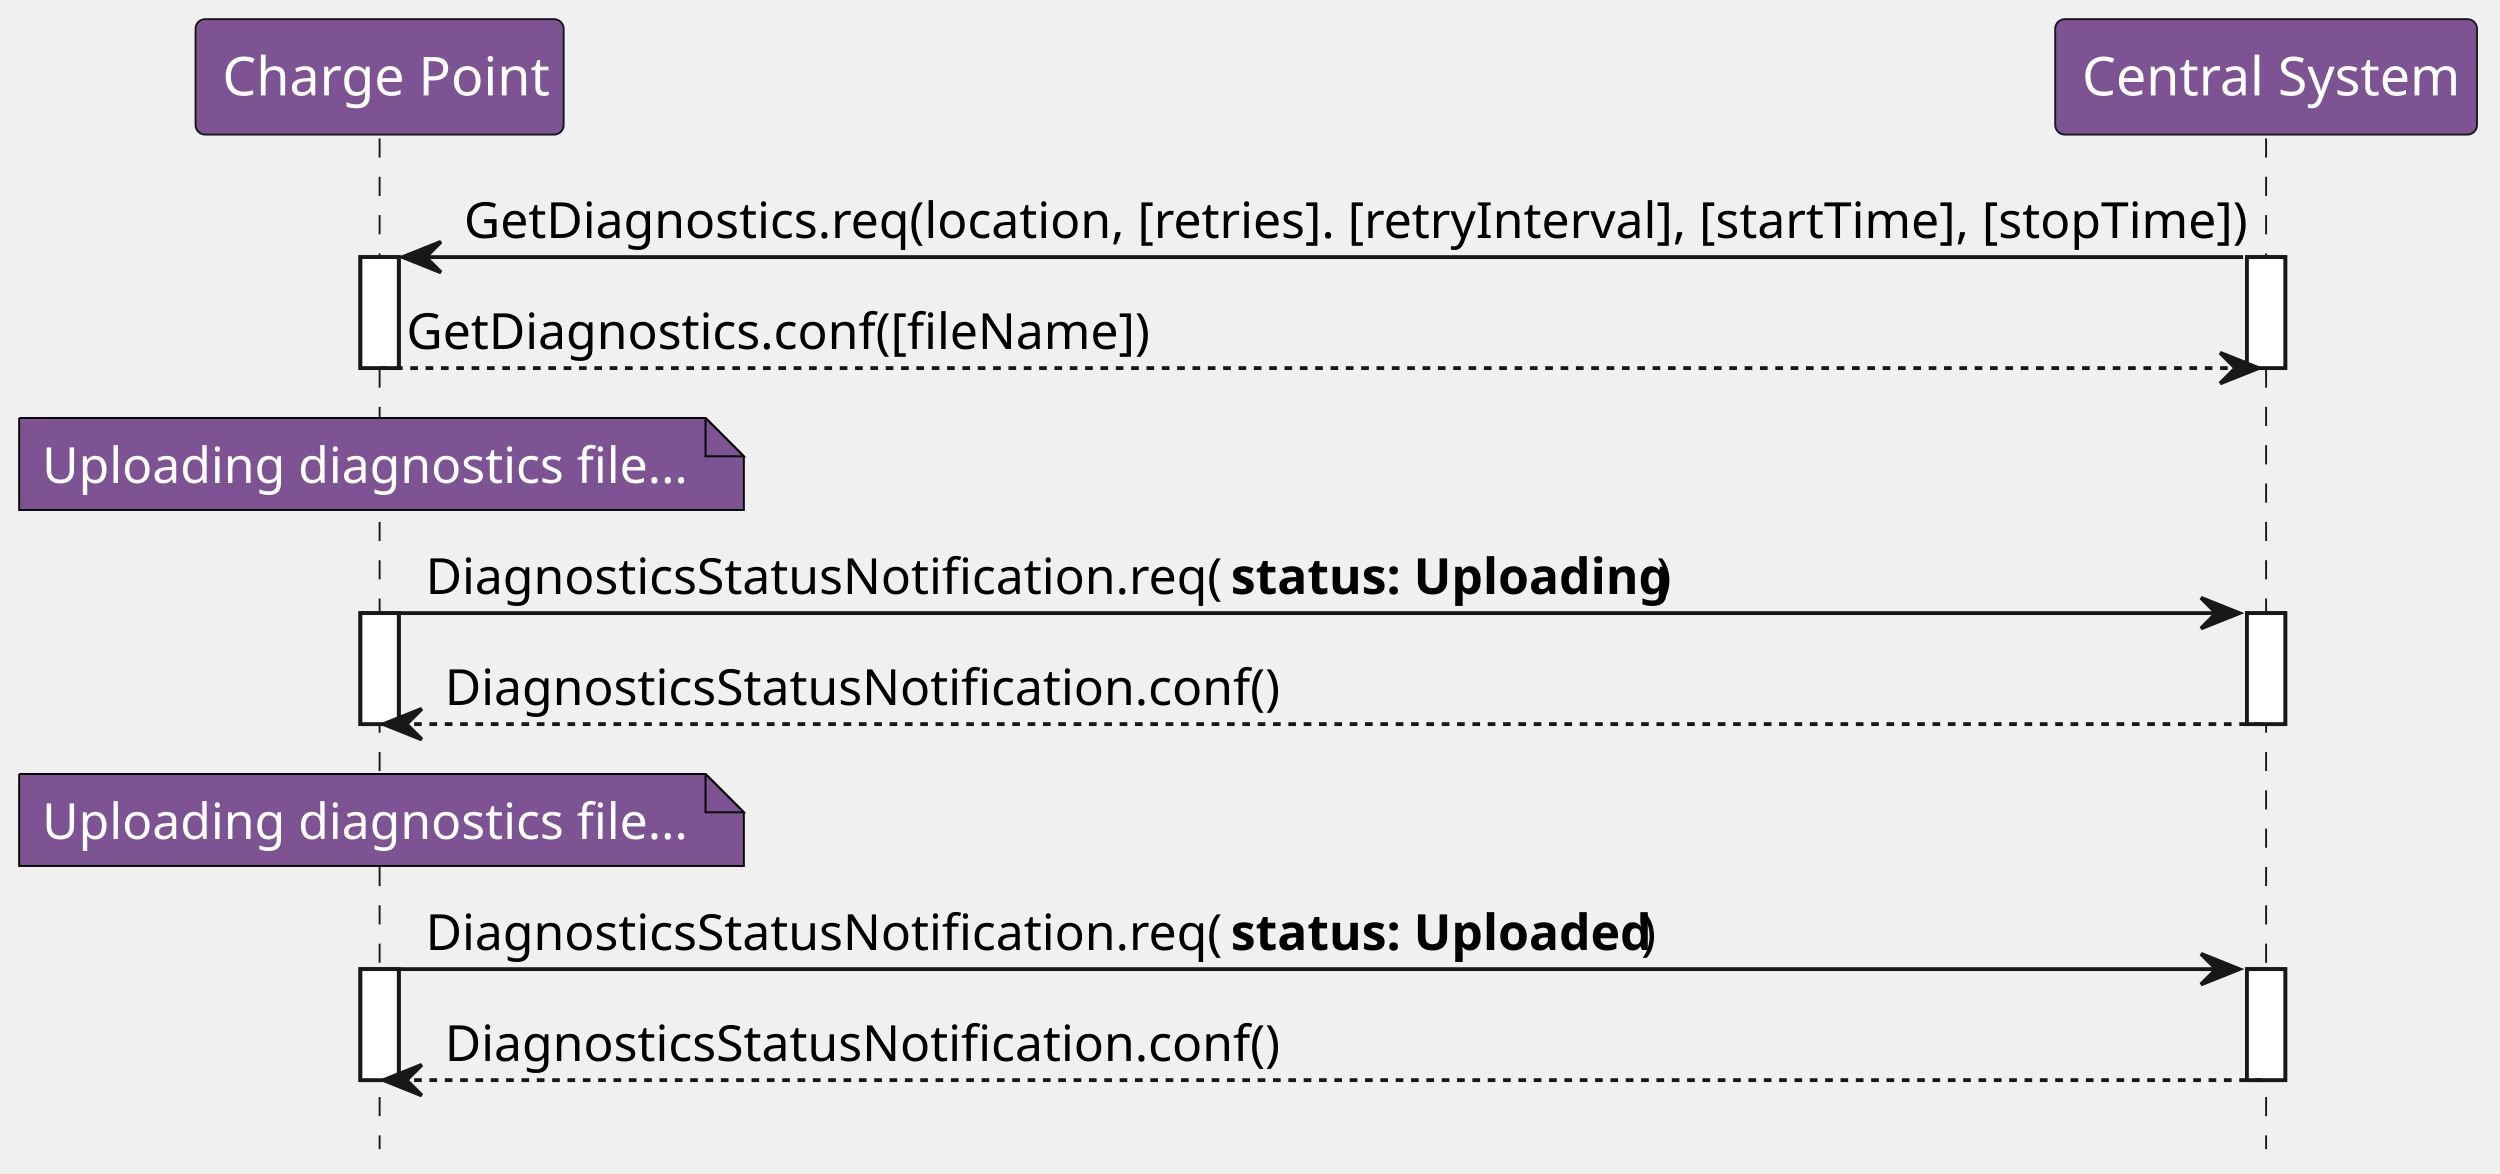
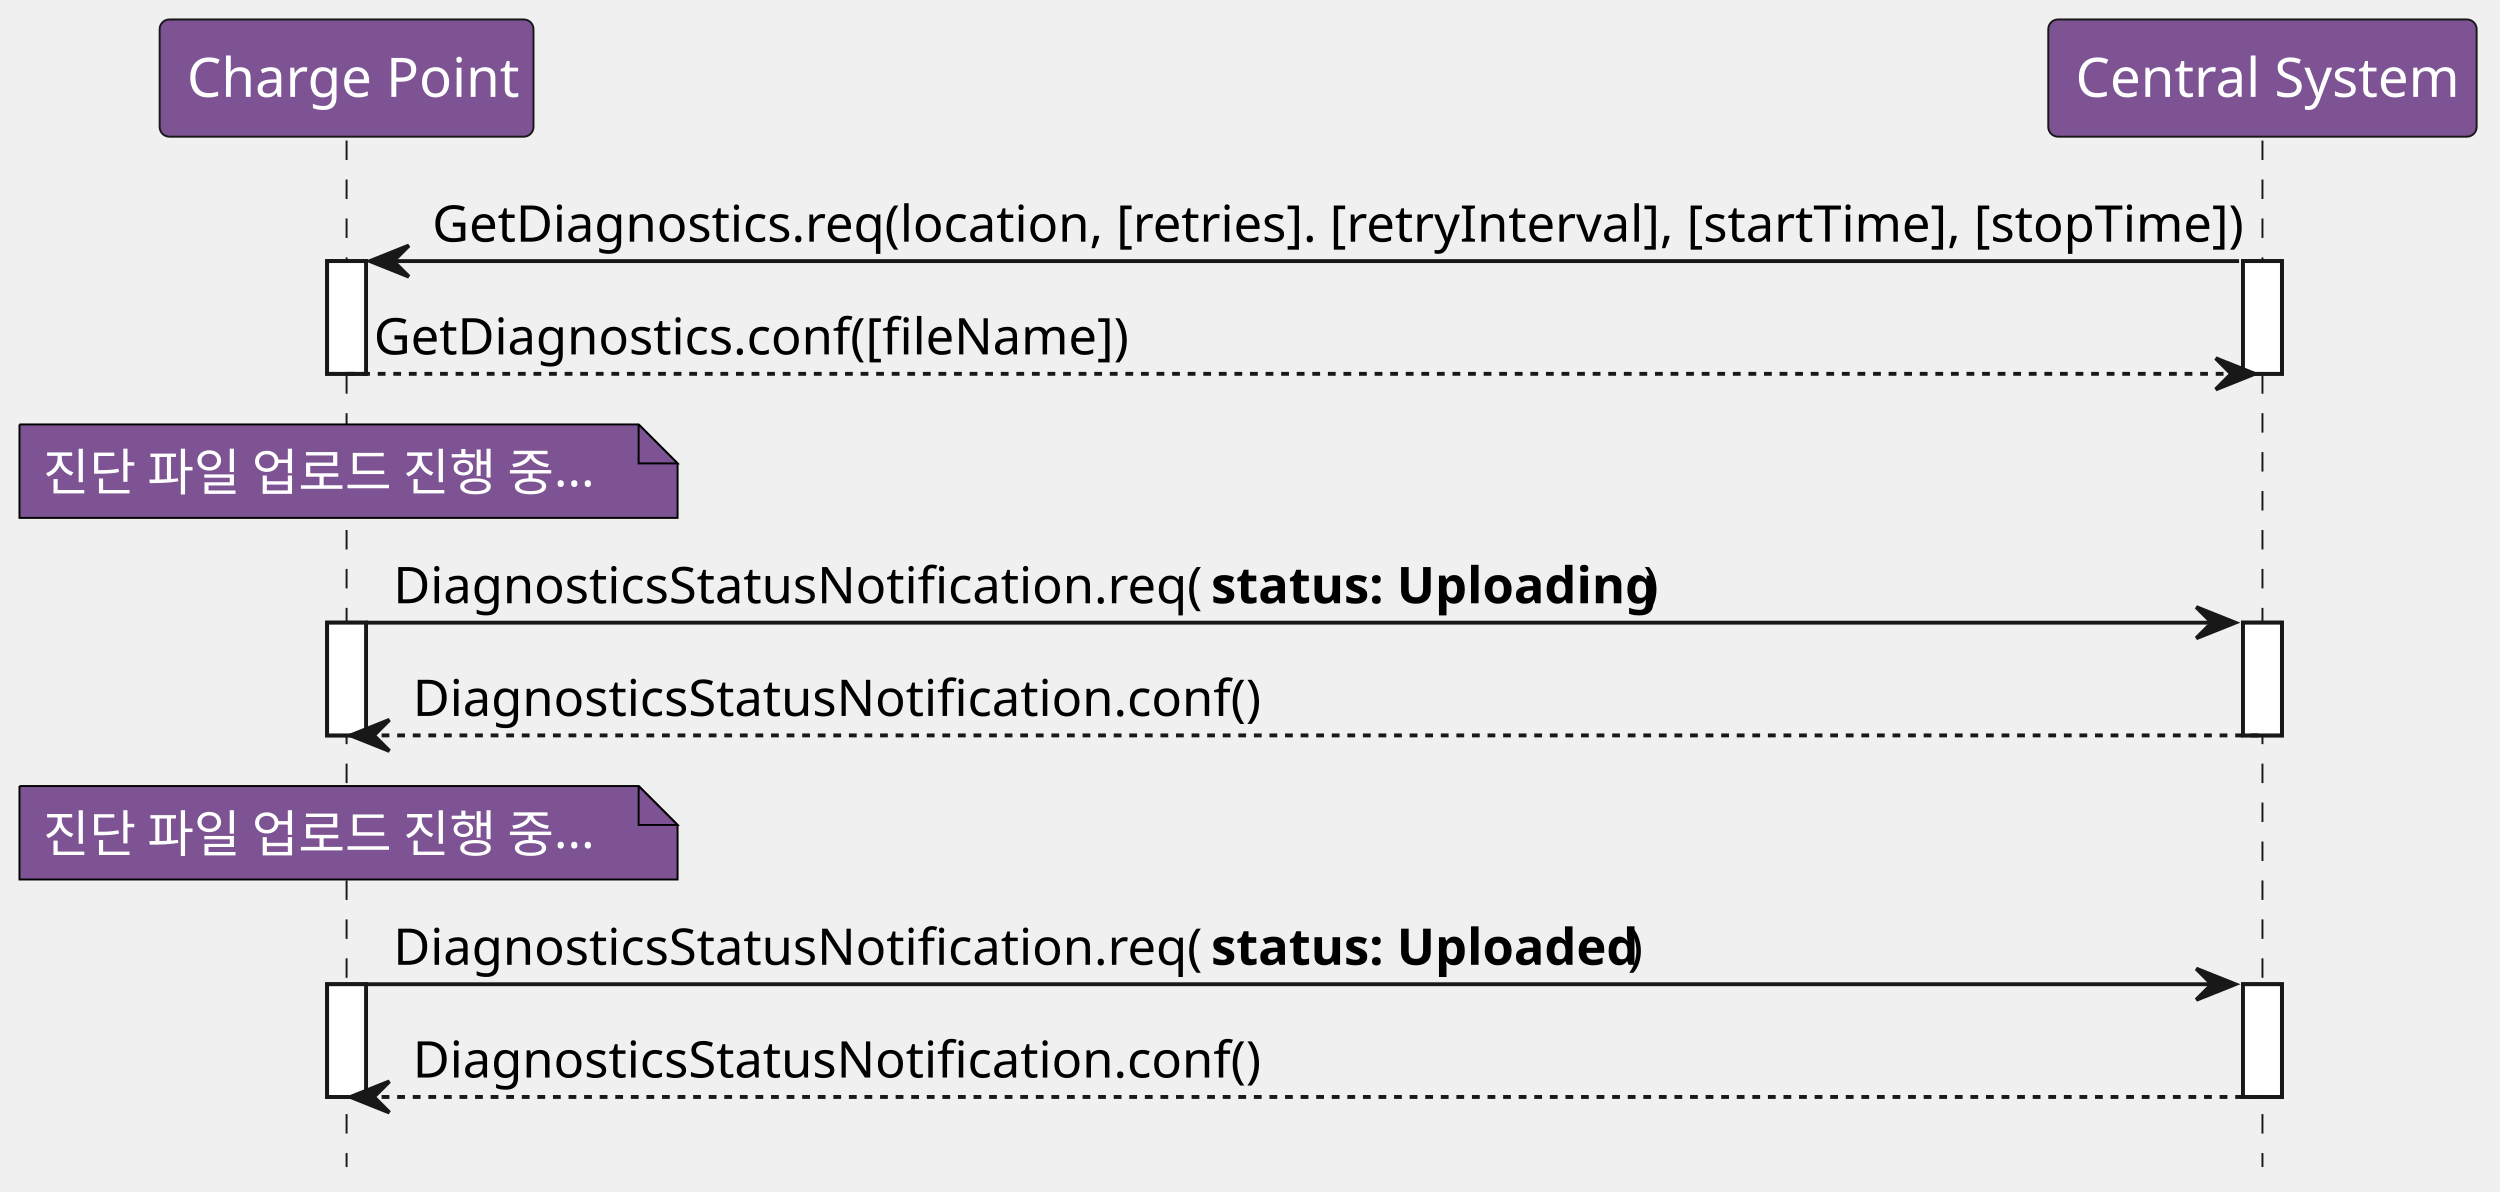
- <svg xmlns="http://www.w3.org/2000/svg" contentStyleType="text/css" height="306px" preserveAspectRatio="none" style="width:652px;height:306px;background:#FFFFFF;" version="1.1" viewBox="0 0 652 306" width="652px" zoomAndPan="magnify">
+ <svg xmlns="http://www.w3.org/2000/svg" contentStyleType="text/css" height="306px" preserveAspectRatio="none" style="width:642px;height:306px;background:#FFFFFF;" version="1.1" viewBox="0 0 642 306" width="642px" zoomAndPan="magnify">
  <defs />
  <g>
-     <rect fill="#FFFFFF" height="28.95" style="stroke:#181818;stroke-width:1.0;" width="10" x="94" y="67.05" />
-     <rect fill="#FFFFFF" height="28.95" style="stroke:#181818;stroke-width:1.0;" width="10" x="94" y="159.9" />
-     <rect fill="#FFFFFF" height="28.95" style="stroke:#181818;stroke-width:1.0;" width="10" x="94" y="252.75" />
-     <rect fill="#FFFFFF" height="28.95" style="stroke:#181818;stroke-width:1.0;" width="10" x="586" y="67.05" />
-     <rect fill="#FFFFFF" height="28.95" style="stroke:#181818;stroke-width:1.0;" width="10" x="586" y="159.9" />
-     <rect fill="#FFFFFF" height="28.95" style="stroke:#181818;stroke-width:1.0;" width="10" x="586" y="252.75" />
-     <line style="stroke:#181818;stroke-width:0.5;stroke-dasharray:5.0,5.0;" x1="99" x2="99" y1="36.1" y2="299.7" />
-     <line style="stroke:#181818;stroke-width:0.5;stroke-dasharray:5.0,5.0;" x1="591" x2="591" y1="36.1" y2="299.7" />
-     <rect fill="#7D5393" height="30.1" rx="2.5" ry="2.5" style="stroke:#181818;stroke-width:0.5;" width="96" x="51" y="5" />
-     <text fill="#FFFFFF" font-family="NanumGothic" font-size="14" lengthAdjust="spacing" textLength="82" x="58" y="24.88">Charge Point</text>
-     <rect fill="#7D5393" height="30.1" rx="2.5" ry="2.5" style="stroke:#181818;stroke-width:0.5;" width="110" x="536" y="5" />
-     <text fill="#FFFFFF" font-family="NanumGothic" font-size="14" lengthAdjust="spacing" textLength="96" x="543" y="24.88">Central System</text>
-     <rect fill="#FFFFFF" height="28.95" style="stroke:#181818;stroke-width:1.0;" width="10" x="94" y="67.05" />
-     <rect fill="#FFFFFF" height="28.95" style="stroke:#181818;stroke-width:1.0;" width="10" x="94" y="159.9" />
-     <rect fill="#FFFFFF" height="28.95" style="stroke:#181818;stroke-width:1.0;" width="10" x="94" y="252.75" />
-     <rect fill="#FFFFFF" height="28.95" style="stroke:#181818;stroke-width:1.0;" width="10" x="586" y="67.05" />
-     <rect fill="#FFFFFF" height="28.95" style="stroke:#181818;stroke-width:1.0;" width="10" x="586" y="159.9" />
-     <rect fill="#FFFFFF" height="28.95" style="stroke:#181818;stroke-width:1.0;" width="10" x="586" y="252.75" />
-     <polygon fill="#181818" points="115,63.05,105,67.05,115,71.05,111,67.05" style="stroke:#181818;stroke-width:1.0;" />
-     <line style="stroke:#181818;stroke-width:1.0;" x1="109" x2="585" y1="67.05" y2="67.05" />
-     <text fill="#000000" font-family="NanumGothic" font-size="13" lengthAdjust="spacing" textLength="468" x="121" y="62.06">GetDiagnostics.req(location, [retries]. [retryInterval], [startTime], [stopTime])</text>
-     <polygon fill="#181818" points="579,92,589,96,579,100,583,96" style="stroke:#181818;stroke-width:1.0;" />
-     <line style="stroke:#181818;stroke-width:1.0;stroke-dasharray:2.0,2.0;" x1="99" x2="585" y1="96" y2="96" />
-     <text fill="#000000" font-family="NanumGothic" font-size="13" lengthAdjust="spacing" textLength="195" x="106" y="91.01">GetDiagnostics.conf([fileName])</text>
-     <path d="M5,109 L5,133 L194,133 L194,119 L184,109 L5,109 " fill="#7D5393" style="stroke:#000000;stroke-width:0.5;" />
-     <path d="M184,109 L184,119 L194,119 L184,109 " fill="#7D5393" style="stroke:#000000;stroke-width:0.5;" />
-     <text fill="#FFFFFF" font-family="NanumGothic" font-size="13" lengthAdjust="spacing" textLength="168" x="11" y="125.96">Uploading diagnostics file...</text>
-     <polygon fill="#181818" points="574,155.9,584,159.9,574,163.9,578,159.9" style="stroke:#181818;stroke-width:1.0;" />
-     <line style="stroke:#181818;stroke-width:1.0;" x1="104" x2="580" y1="159.9" y2="159.9" />
-     <text fill="#000000" font-family="NanumGothic" font-size="13" lengthAdjust="spacing" textLength="206" x="111" y="154.91">DiagnosticsStatusNotification.req(</text>
-     <text fill="#000000" font-family="NanumGothic" font-size="13" font-weight="bold" lengthAdjust="spacing" textLength="107" x="321" y="154.91">status: Uploading</text>
-     <text fill="#000000" font-family="NanumGothic" font-size="13" lengthAdjust="spacing" textLength="5" x="432" y="154.91">)</text>
-     <polygon fill="#181818" points="110,184.85,100,188.85,110,192.85,106,188.85" style="stroke:#181818;stroke-width:1.0;" />
-     <line style="stroke:#181818;stroke-width:1.0;stroke-dasharray:2.0,2.0;" x1="104" x2="590" y1="188.85" y2="188.85" />
-     <text fill="#000000" font-family="NanumGothic" font-size="13" lengthAdjust="spacing" textLength="218" x="116" y="183.86">DiagnosticsStatusNotification.conf()</text>
-     <path d="M5,201.85 L5,225.85 L194,225.85 L194,211.85 L184,201.85 L5,201.85 " fill="#7D5393" style="stroke:#000000;stroke-width:0.5;" />
-     <path d="M184,201.85 L184,211.85 L194,211.85 L184,201.85 " fill="#7D5393" style="stroke:#000000;stroke-width:0.5;" />
-     <text fill="#FFFFFF" font-family="NanumGothic" font-size="13" lengthAdjust="spacing" textLength="168" x="11" y="218.81">Uploading diagnostics file...</text>
-     <polygon fill="#181818" points="574,248.75,584,252.75,574,256.75,578,252.75" style="stroke:#181818;stroke-width:1.0;" />
-     <line style="stroke:#181818;stroke-width:1.0;" x1="104" x2="580" y1="252.75" y2="252.75" />
-     <text fill="#000000" font-family="NanumGothic" font-size="13" lengthAdjust="spacing" textLength="206" x="111" y="247.76">DiagnosticsStatusNotification.req(</text>
-     <text fill="#000000" font-family="NanumGothic" font-size="13" font-weight="bold" lengthAdjust="spacing" textLength="103" x="321" y="247.76">status: Uploaded</text>
-     <text fill="#000000" font-family="NanumGothic" font-size="13" lengthAdjust="spacing" textLength="5" x="428" y="247.76">)</text>
-     <polygon fill="#181818" points="110,277.7,100,281.7,110,285.7,106,281.7" style="stroke:#181818;stroke-width:1.0;" />
-     <line style="stroke:#181818;stroke-width:1.0;stroke-dasharray:2.0,2.0;" x1="104" x2="590" y1="281.7" y2="281.7" />
-     <text fill="#000000" font-family="NanumGothic" font-size="13" lengthAdjust="spacing" textLength="218" x="116" y="276.71">DiagnosticsStatusNotification.conf()</text>
+     <rect fill="#FFFFFF" height="28.95" style="stroke:#181818;stroke-width:1.0;" width="10" x="84" y="67.05" />
+     <rect fill="#FFFFFF" height="28.95" style="stroke:#181818;stroke-width:1.0;" width="10" x="84" y="159.9" />
+     <rect fill="#FFFFFF" height="28.95" style="stroke:#181818;stroke-width:1.0;" width="10" x="84" y="252.75" />
+     <rect fill="#FFFFFF" height="28.95" style="stroke:#181818;stroke-width:1.0;" width="10" x="576" y="67.05" />
+     <rect fill="#FFFFFF" height="28.95" style="stroke:#181818;stroke-width:1.0;" width="10" x="576" y="159.9" />
+     <rect fill="#FFFFFF" height="28.95" style="stroke:#181818;stroke-width:1.0;" width="10" x="576" y="252.75" />
+     <line style="stroke:#181818;stroke-width:0.5;stroke-dasharray:5.0,5.0;" x1="89" x2="89" y1="36.1" y2="299.7" />
+     <line style="stroke:#181818;stroke-width:0.5;stroke-dasharray:5.0,5.0;" x1="581" x2="581" y1="36.1" y2="299.7" />
+     <rect fill="#7D5393" height="30.1" rx="2.5" ry="2.5" style="stroke:#181818;stroke-width:0.5;" width="96" x="41" y="5" />
+     <text fill="#FFFFFF" font-family="NanumGothic" font-size="14" lengthAdjust="spacing" textLength="82" x="48" y="24.88">Charge Point</text>
+     <rect fill="#7D5393" height="30.1" rx="2.5" ry="2.5" style="stroke:#181818;stroke-width:0.5;" width="110" x="526" y="5" />
+     <text fill="#FFFFFF" font-family="NanumGothic" font-size="14" lengthAdjust="spacing" textLength="96" x="533" y="24.88">Central System</text>
+     <rect fill="#FFFFFF" height="28.95" style="stroke:#181818;stroke-width:1.0;" width="10" x="84" y="67.05" />
+     <rect fill="#FFFFFF" height="28.95" style="stroke:#181818;stroke-width:1.0;" width="10" x="84" y="159.9" />
+     <rect fill="#FFFFFF" height="28.95" style="stroke:#181818;stroke-width:1.0;" width="10" x="84" y="252.75" />
+     <rect fill="#FFFFFF" height="28.95" style="stroke:#181818;stroke-width:1.0;" width="10" x="576" y="67.05" />
+     <rect fill="#FFFFFF" height="28.95" style="stroke:#181818;stroke-width:1.0;" width="10" x="576" y="159.9" />
+     <rect fill="#FFFFFF" height="28.95" style="stroke:#181818;stroke-width:1.0;" width="10" x="576" y="252.75" />
+     <polygon fill="#181818" points="105,63.05,95,67.05,105,71.05,101,67.05" style="stroke:#181818;stroke-width:1.0;" />
+     <line style="stroke:#181818;stroke-width:1.0;" x1="99" x2="575" y1="67.05" y2="67.05" />
+     <text fill="#000000" font-family="NanumGothic" font-size="13" lengthAdjust="spacing" textLength="468" x="111" y="62.06">GetDiagnostics.req(location, [retries]. [retryInterval], [startTime], [stopTime])</text>
+     <polygon fill="#181818" points="569,92,579,96,569,100,573,96" style="stroke:#181818;stroke-width:1.0;" />
+     <line style="stroke:#181818;stroke-width:1.0;stroke-dasharray:2.0,2.0;" x1="89" x2="575" y1="96" y2="96" />
+     <text fill="#000000" font-family="NanumGothic" font-size="13" lengthAdjust="spacing" textLength="195" x="96" y="91.01">GetDiagnostics.conf([fileName])</text>
+     <path d="M5,109 L5,133 L174,133 L174,119 L164,109 L5,109 " fill="#7D5393" style="stroke:#000000;stroke-width:0.5;" />
+     <path d="M164,109 L164,119 L174,119 L164,109 " fill="#7D5393" style="stroke:#000000;stroke-width:0.5;" />
+     <text fill="#FFFFFF" font-family="NanumGothic" font-size="13" lengthAdjust="spacing" textLength="148" x="11" y="125.96">진단 파일 업로드 진행 중...</text>
+     <polygon fill="#181818" points="564,155.9,574,159.9,564,163.9,568,159.9" style="stroke:#181818;stroke-width:1.0;" />
+     <line style="stroke:#181818;stroke-width:1.0;" x1="94" x2="570" y1="159.9" y2="159.9" />
+     <text fill="#000000" font-family="NanumGothic" font-size="13" lengthAdjust="spacing" textLength="206" x="101" y="154.91">DiagnosticsStatusNotification.req(</text>
+     <text fill="#000000" font-family="NanumGothic" font-size="13" font-weight="bold" lengthAdjust="spacing" textLength="107" x="311" y="154.91">status: Uploading</text>
+     <text fill="#000000" font-family="NanumGothic" font-size="13" lengthAdjust="spacing" textLength="5" x="422" y="154.91">)</text>
+     <polygon fill="#181818" points="100,184.85,90,188.85,100,192.85,96,188.85" style="stroke:#181818;stroke-width:1.0;" />
+     <line style="stroke:#181818;stroke-width:1.0;stroke-dasharray:2.0,2.0;" x1="94" x2="580" y1="188.85" y2="188.85" />
+     <text fill="#000000" font-family="NanumGothic" font-size="13" lengthAdjust="spacing" textLength="218" x="106" y="183.86">DiagnosticsStatusNotification.conf()</text>
+     <path d="M5,201.85 L5,225.85 L174,225.85 L174,211.85 L164,201.85 L5,201.85 " fill="#7D5393" style="stroke:#000000;stroke-width:0.5;" />
+     <path d="M164,201.85 L164,211.85 L174,211.85 L164,201.85 " fill="#7D5393" style="stroke:#000000;stroke-width:0.5;" />
+     <text fill="#FFFFFF" font-family="NanumGothic" font-size="13" lengthAdjust="spacing" textLength="148" x="11" y="218.81">진단 파일 업로드 진행 중...</text>
+     <polygon fill="#181818" points="564,248.75,574,252.75,564,256.75,568,252.75" style="stroke:#181818;stroke-width:1.0;" />
+     <line style="stroke:#181818;stroke-width:1.0;" x1="94" x2="570" y1="252.75" y2="252.75" />
+     <text fill="#000000" font-family="NanumGothic" font-size="13" lengthAdjust="spacing" textLength="206" x="101" y="247.76">DiagnosticsStatusNotification.req(</text>
+     <text fill="#000000" font-family="NanumGothic" font-size="13" font-weight="bold" lengthAdjust="spacing" textLength="103" x="311" y="247.76">status: Uploaded</text>
+     <text fill="#000000" font-family="NanumGothic" font-size="13" lengthAdjust="spacing" textLength="5" x="418" y="247.76">)</text>
+     <polygon fill="#181818" points="100,277.7,90,281.7,100,285.7,96,281.7" style="stroke:#181818;stroke-width:1.0;" />
+     <line style="stroke:#181818;stroke-width:1.0;stroke-dasharray:2.0,2.0;" x1="94" x2="580" y1="281.7" y2="281.7" />
+     <text fill="#000000" font-family="NanumGothic" font-size="13" lengthAdjust="spacing" textLength="218" x="106" y="276.71">DiagnosticsStatusNotification.conf()</text>
  </g>
</svg>
